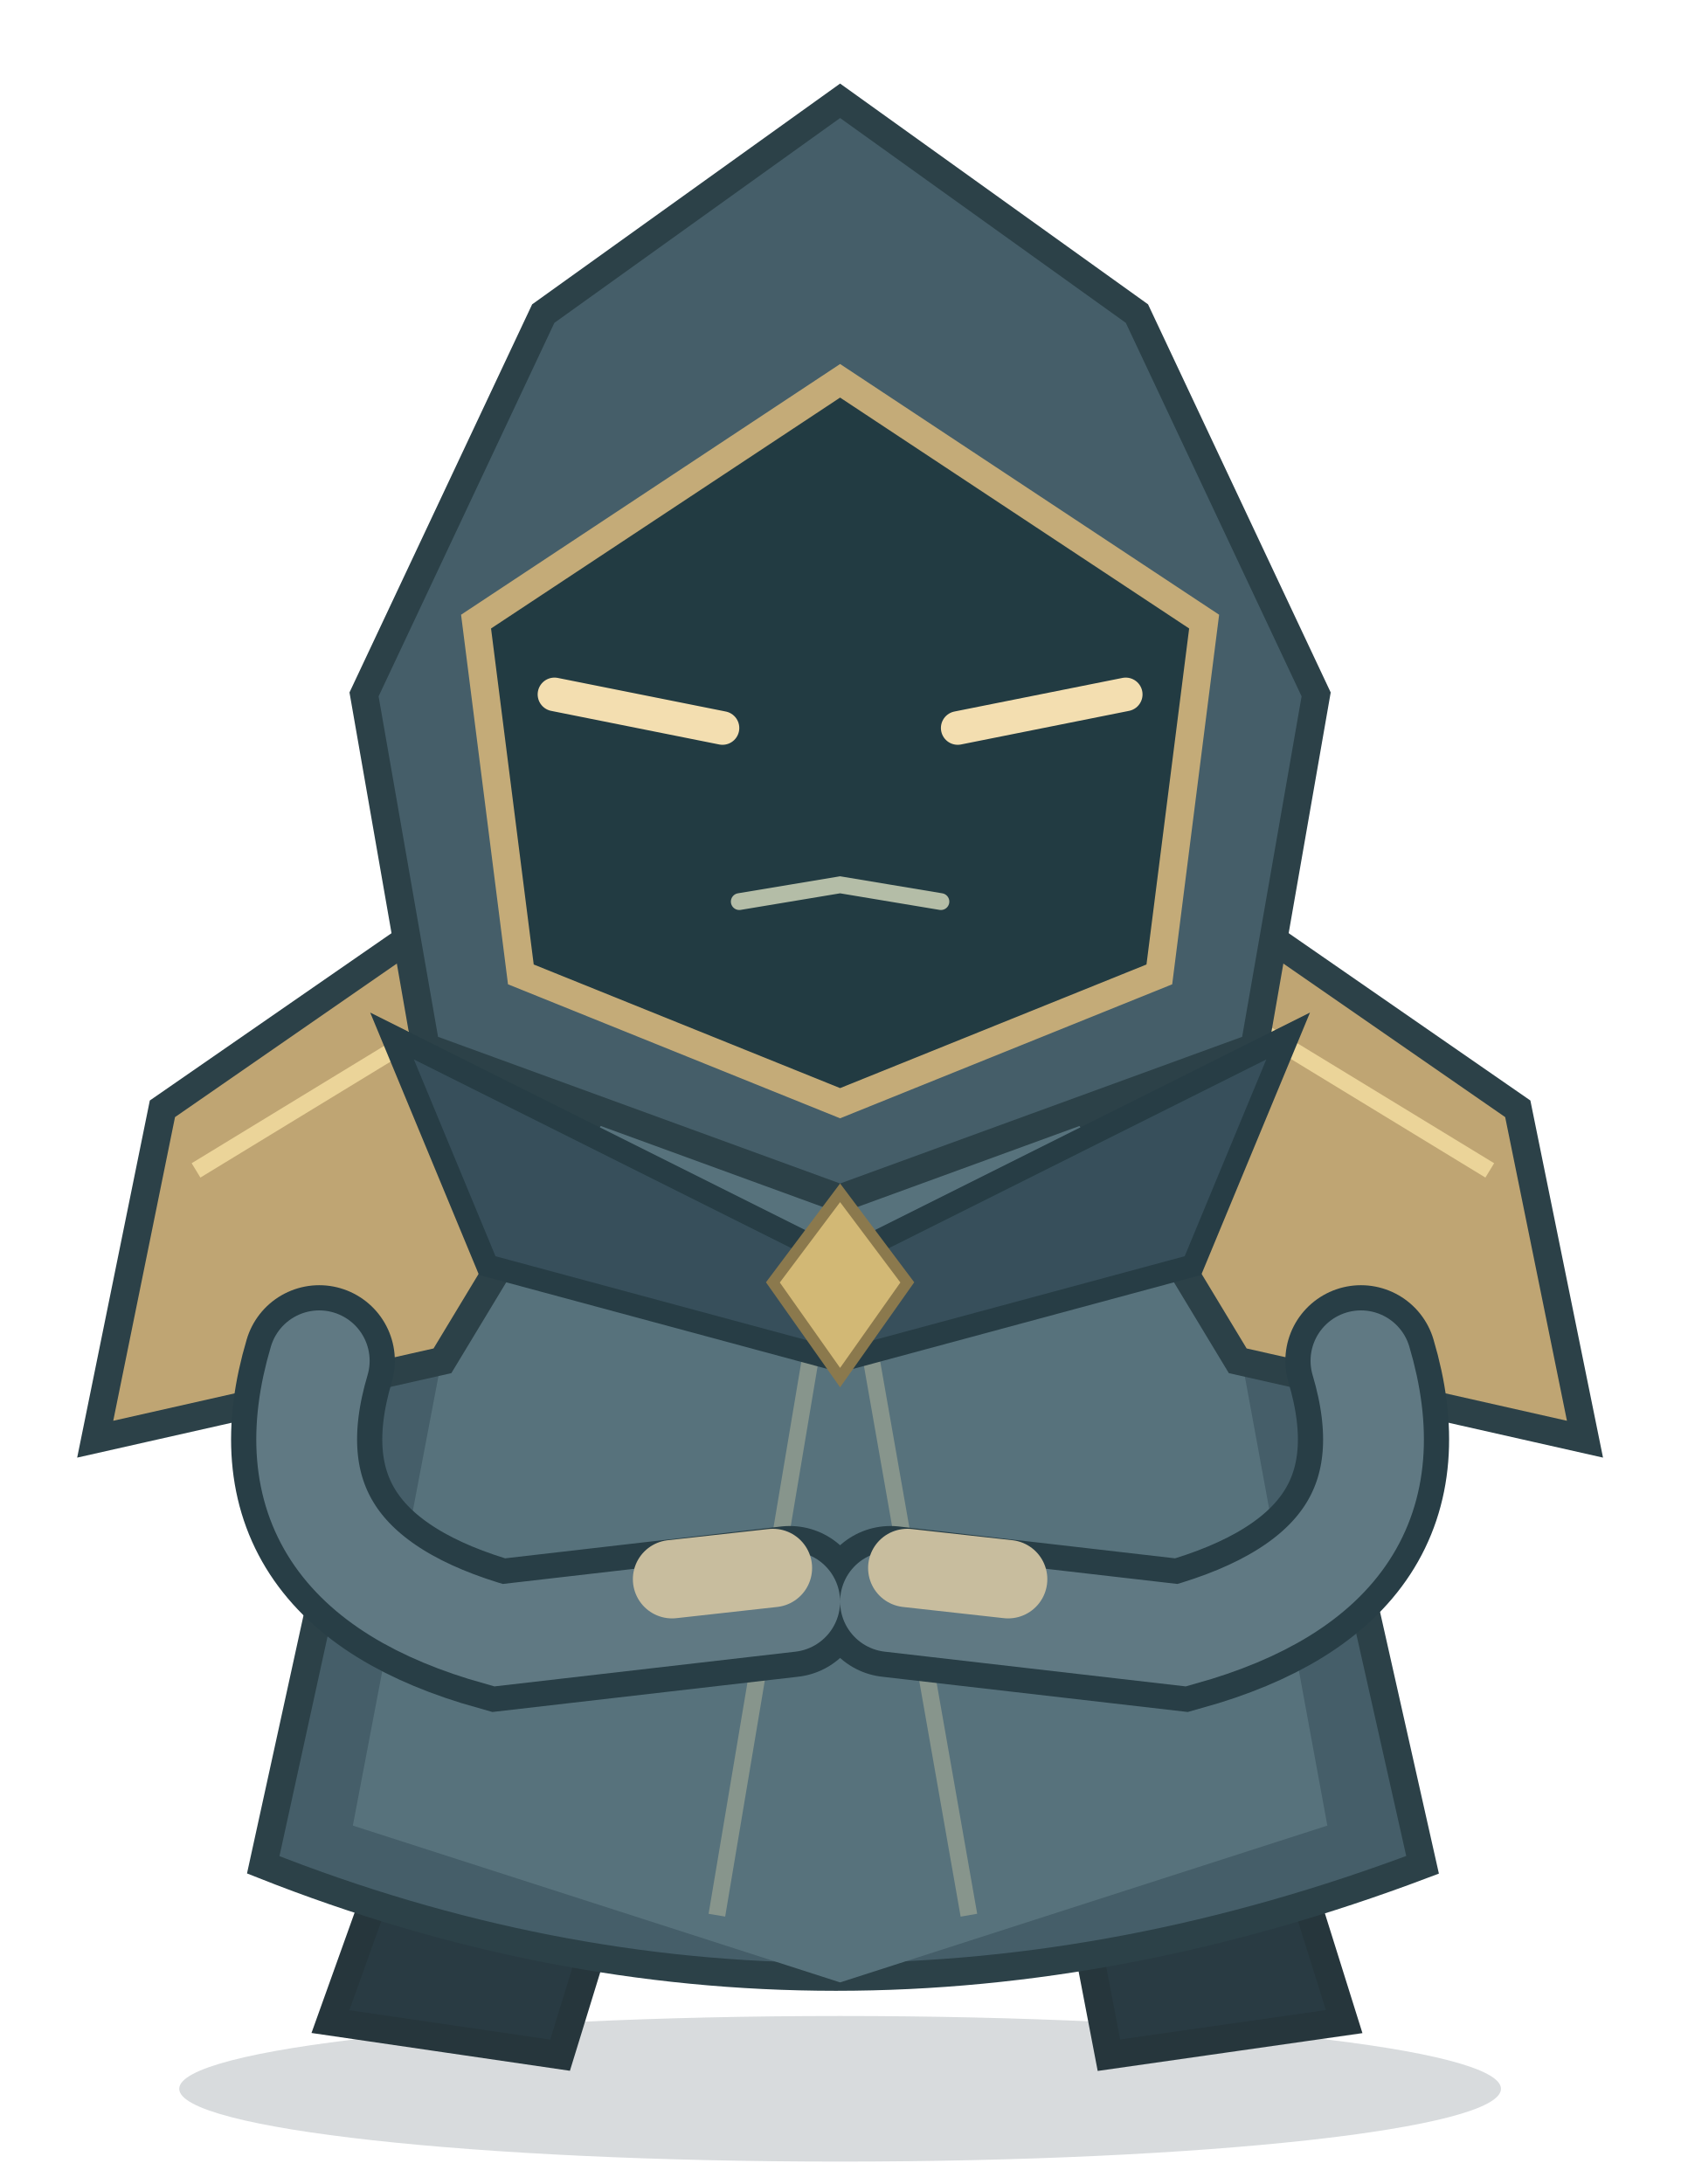
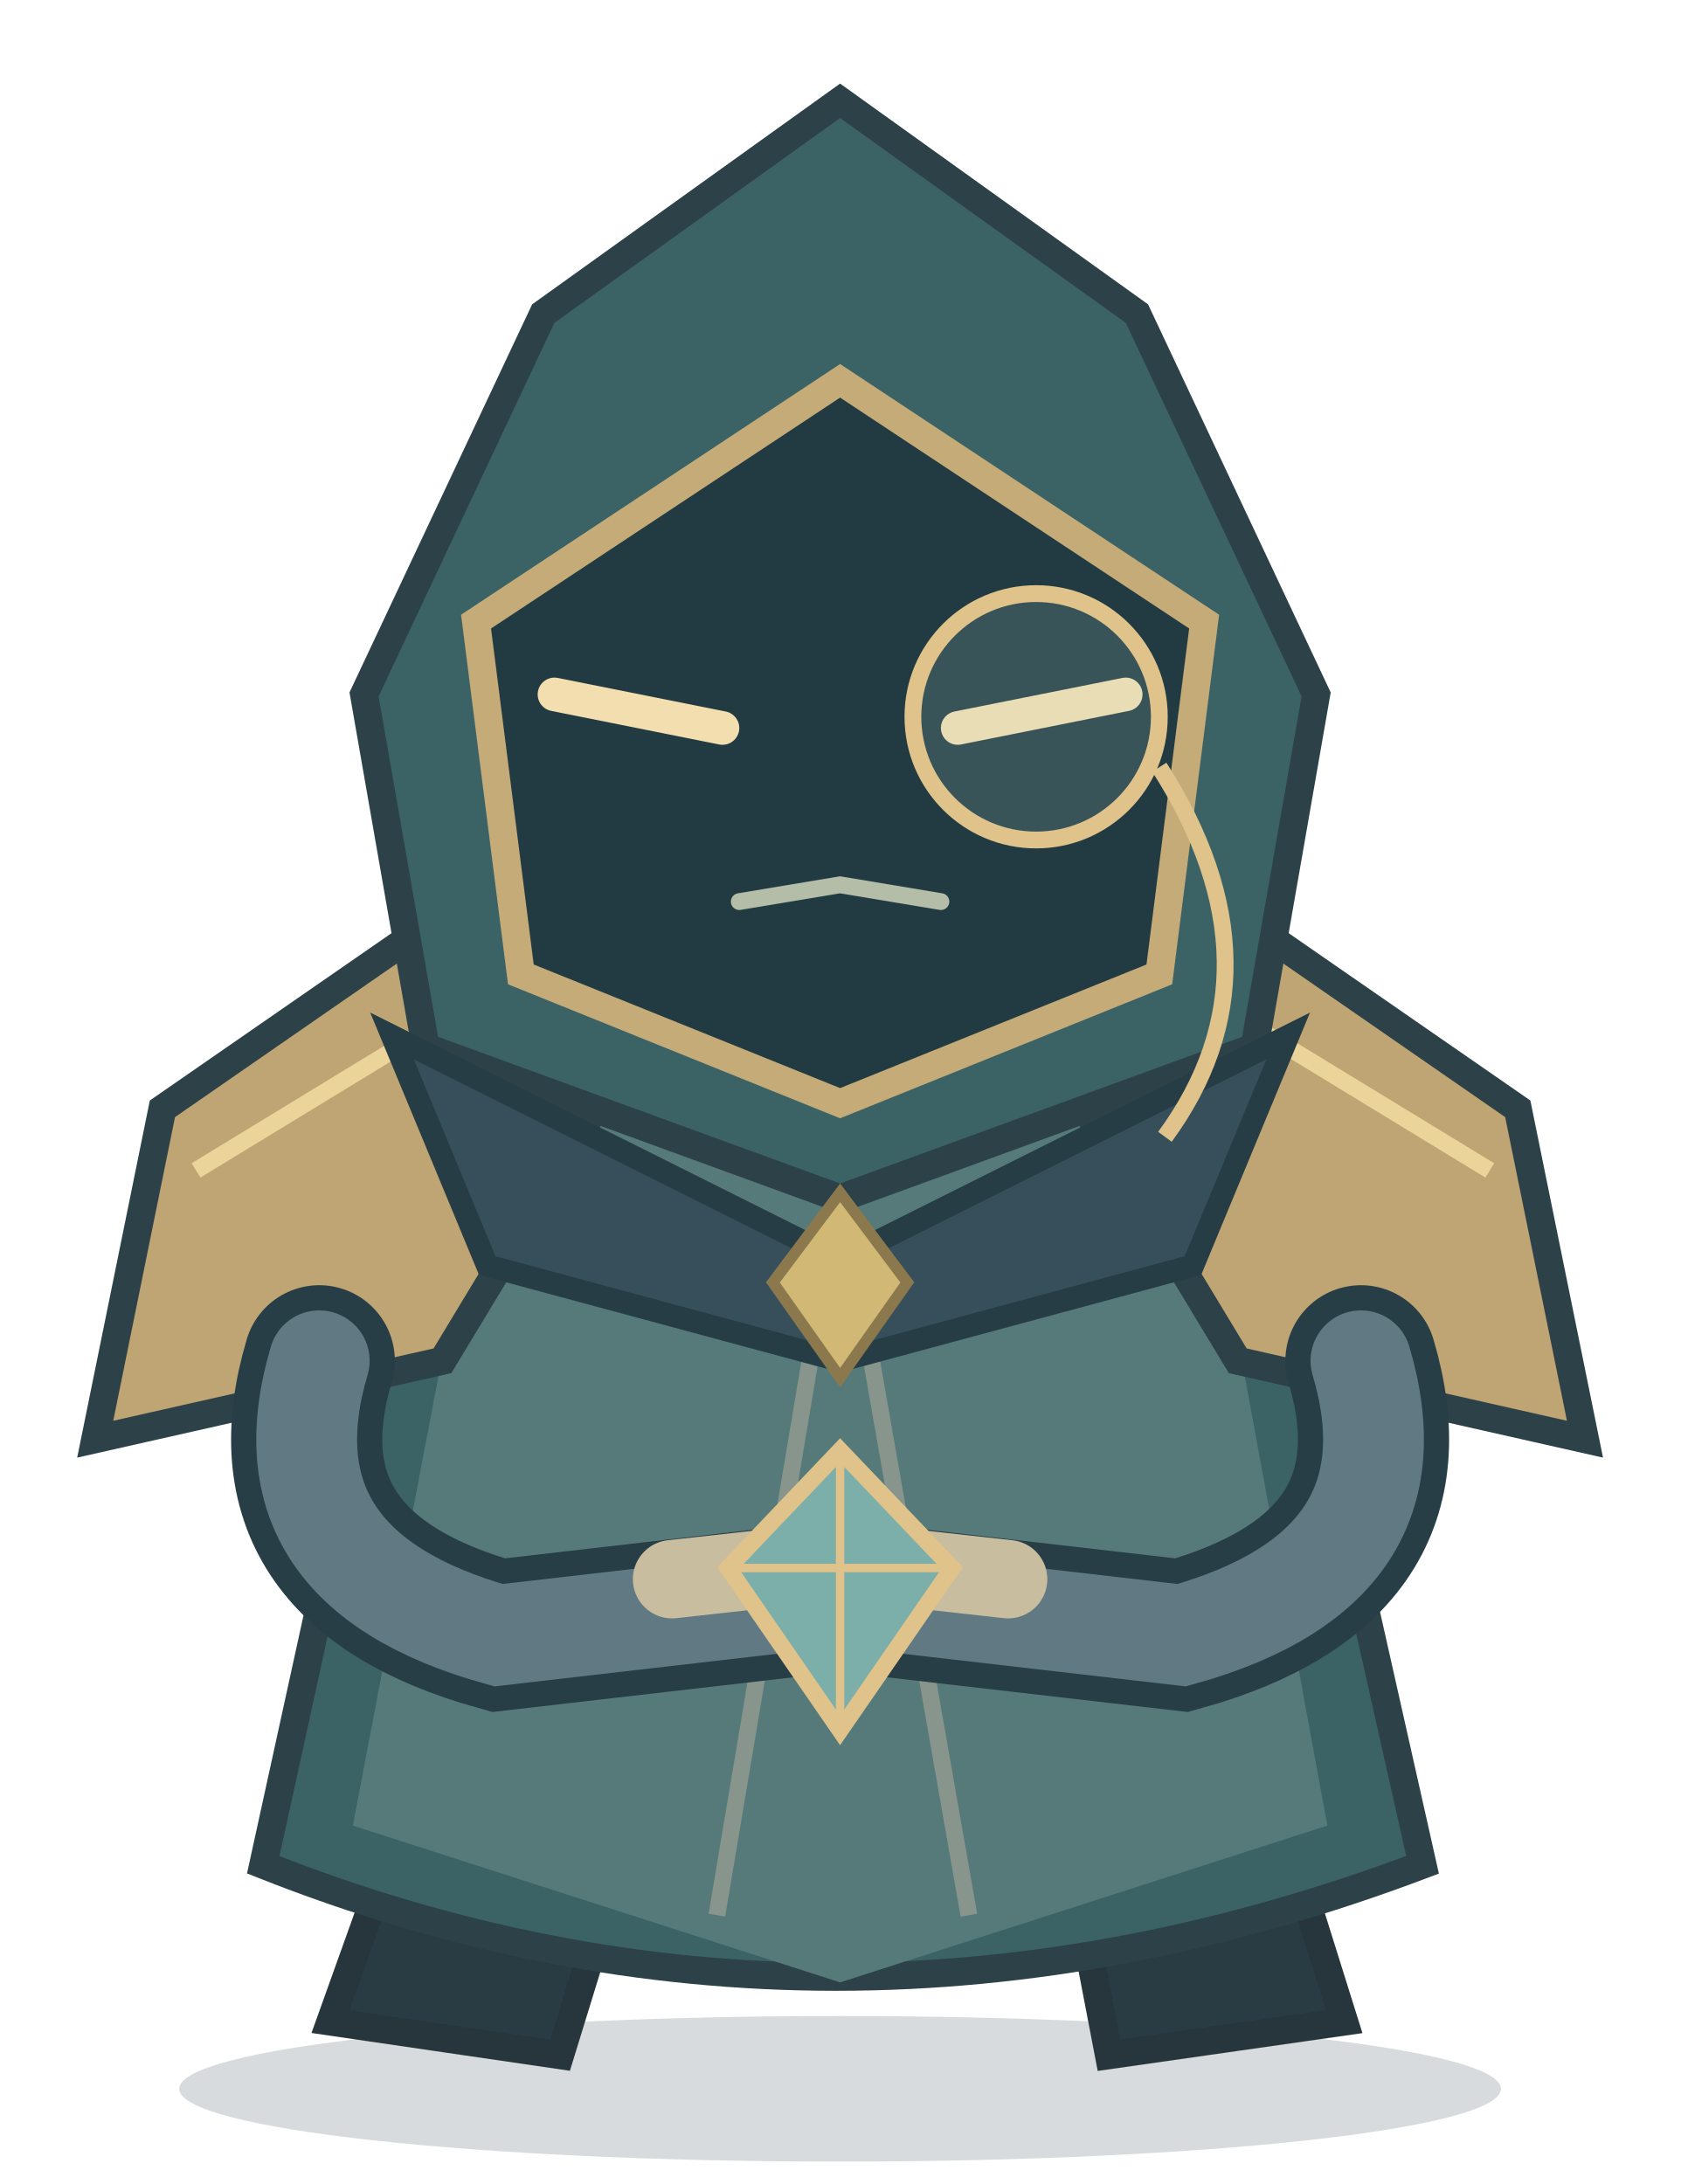
<svg xmlns="http://www.w3.org/2000/svg" viewBox="0 0 300 390" fill="none">
  <ellipse cx="150" cy="373" rx="118" ry="13" fill="#263944" opacity=".18" />
  <path d="m83 294-24 67 41 6 20-65m64-8 14 73 42-6-21-67" fill="#293b43" stroke="#26363c" stroke-width="5" />
-   <path d="M84 164 47 333q101 40 207 0l-38-169Z" fill="#455e69" stroke="#2c4148" stroke-width="5" />
-   <path d="m91 179 59 28 60-28 27 147-87 28-87-28Z" fill="#57727c" />
+   <path d="M84 164 47 333q101 40 207 0l-38-169Z" fill="#3b6265" stroke="#2c4148" stroke-width="5" />
+   <path d="m91 179 59 28 60-28 27 147-87 28-87-28Z" fill="#567a79" />
  <path d="m150 211-22 131m22-131 23 131" stroke="#87958c" stroke-width="3" />
  <path d="m81 162-52 36-12 59 62-14 29-48m111-33 52 36 12 59-62-14-29-48" fill="#bfa573" stroke="#2c4148" stroke-width="5" />
  <path d="m35 209 41-25m190 25-41-25" stroke="#ebd499" stroke-width="3" />
-   <path d="m97 56 53-38 53 38 32 68-11 63-74 27-74-27-11-63Z" fill="#455e69" stroke="#2c4148" stroke-width="5" />
+   <path d="m97 56 53-38 53 38 32 68-11 63-74 27-74-27-11-63Z" fill="#3b6265" stroke="#2c4148" stroke-width="5" />
  <path d="m85 111 65-43 65 43-8 63-57 23-57-23Z" fill="#223b42" stroke="#c4ab78" stroke-width="5" />
  <path d="m99 124 30 6m42 0 30-6" stroke="#f3deb0" stroke-width="6" stroke-linecap="round" />
  <path d="m132 161 18-3 18 3" stroke="#b4bda7" stroke-width="3" stroke-linecap="round" />
  <path d="m70 185 80 40 80-40-17 41-63 17-63-17Z" fill="#374f5b" stroke="#273d45" stroke-width="4" />
  <path d="M57 243q-11 37 32 49l52-6m102-43q11 37-32 49l-52-6" stroke="#283e46" stroke-width="27" stroke-linecap="round" />
  <path d="M57 243q-11 37 32 49l52-6m102-43q11 37-32 49l-52-6" stroke="#607983" stroke-width="18" stroke-linecap="round" />
  <path d="m120 282 18-2m24 0 18 2" stroke="#c8bd9e" stroke-width="14" stroke-linecap="round" />
  <path d="m150 213 12 16-12 17-12-17Z" fill="#d2b875" stroke="#8b794d" stroke-width="2" />
+   <g stroke="#dfc38a" stroke-width="3">
+     <circle cx="185" cy="128" r="22" fill="#aad5ca" fill-opacity=".16" />
+     <path d="M207 137q23 36 1 66" />
+     <path d="m150 259 20 21-20 29-20-29Z" fill="#7caeaa" />
+     <path d="M150 259v50m-20-29h40" stroke-width="1.5" />
+   </g>
</svg>
